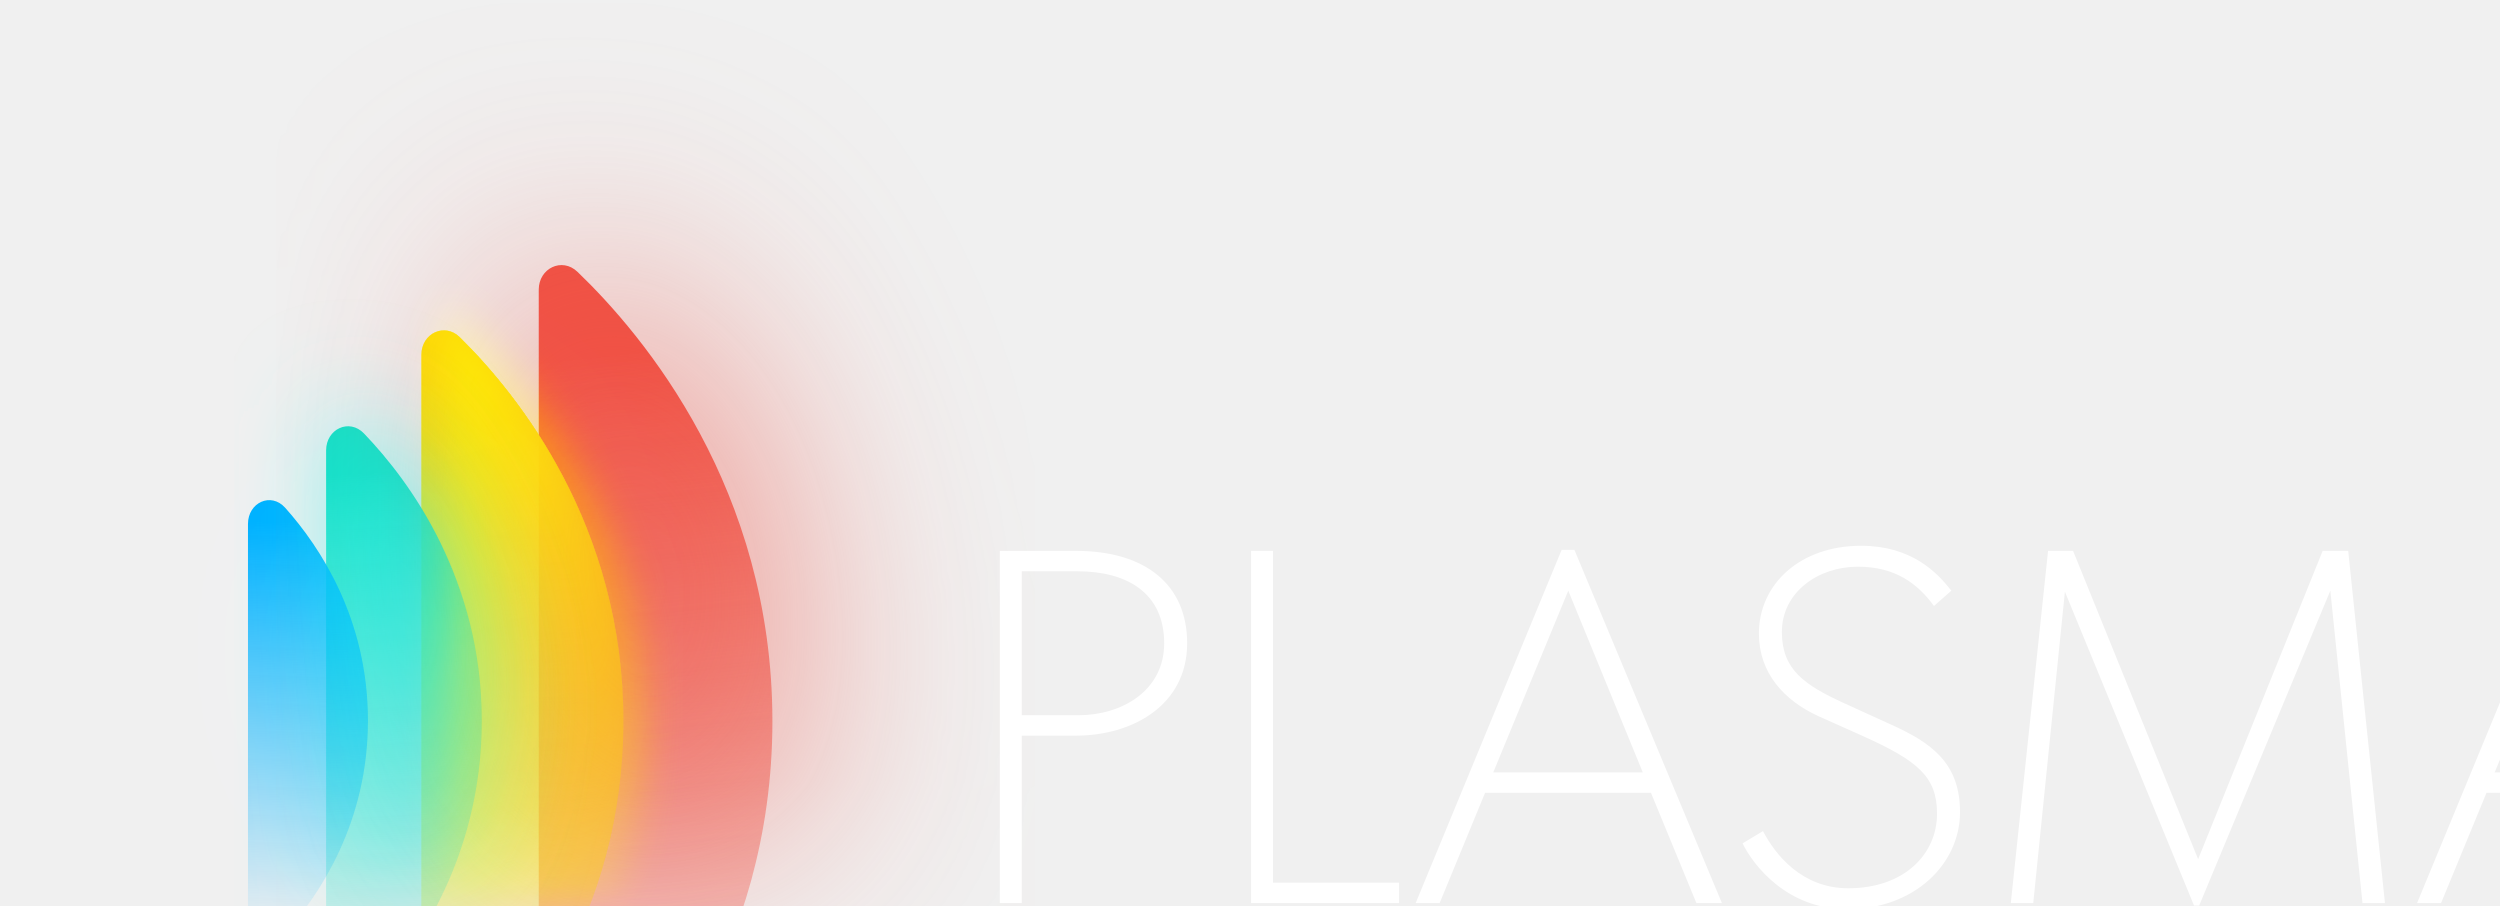
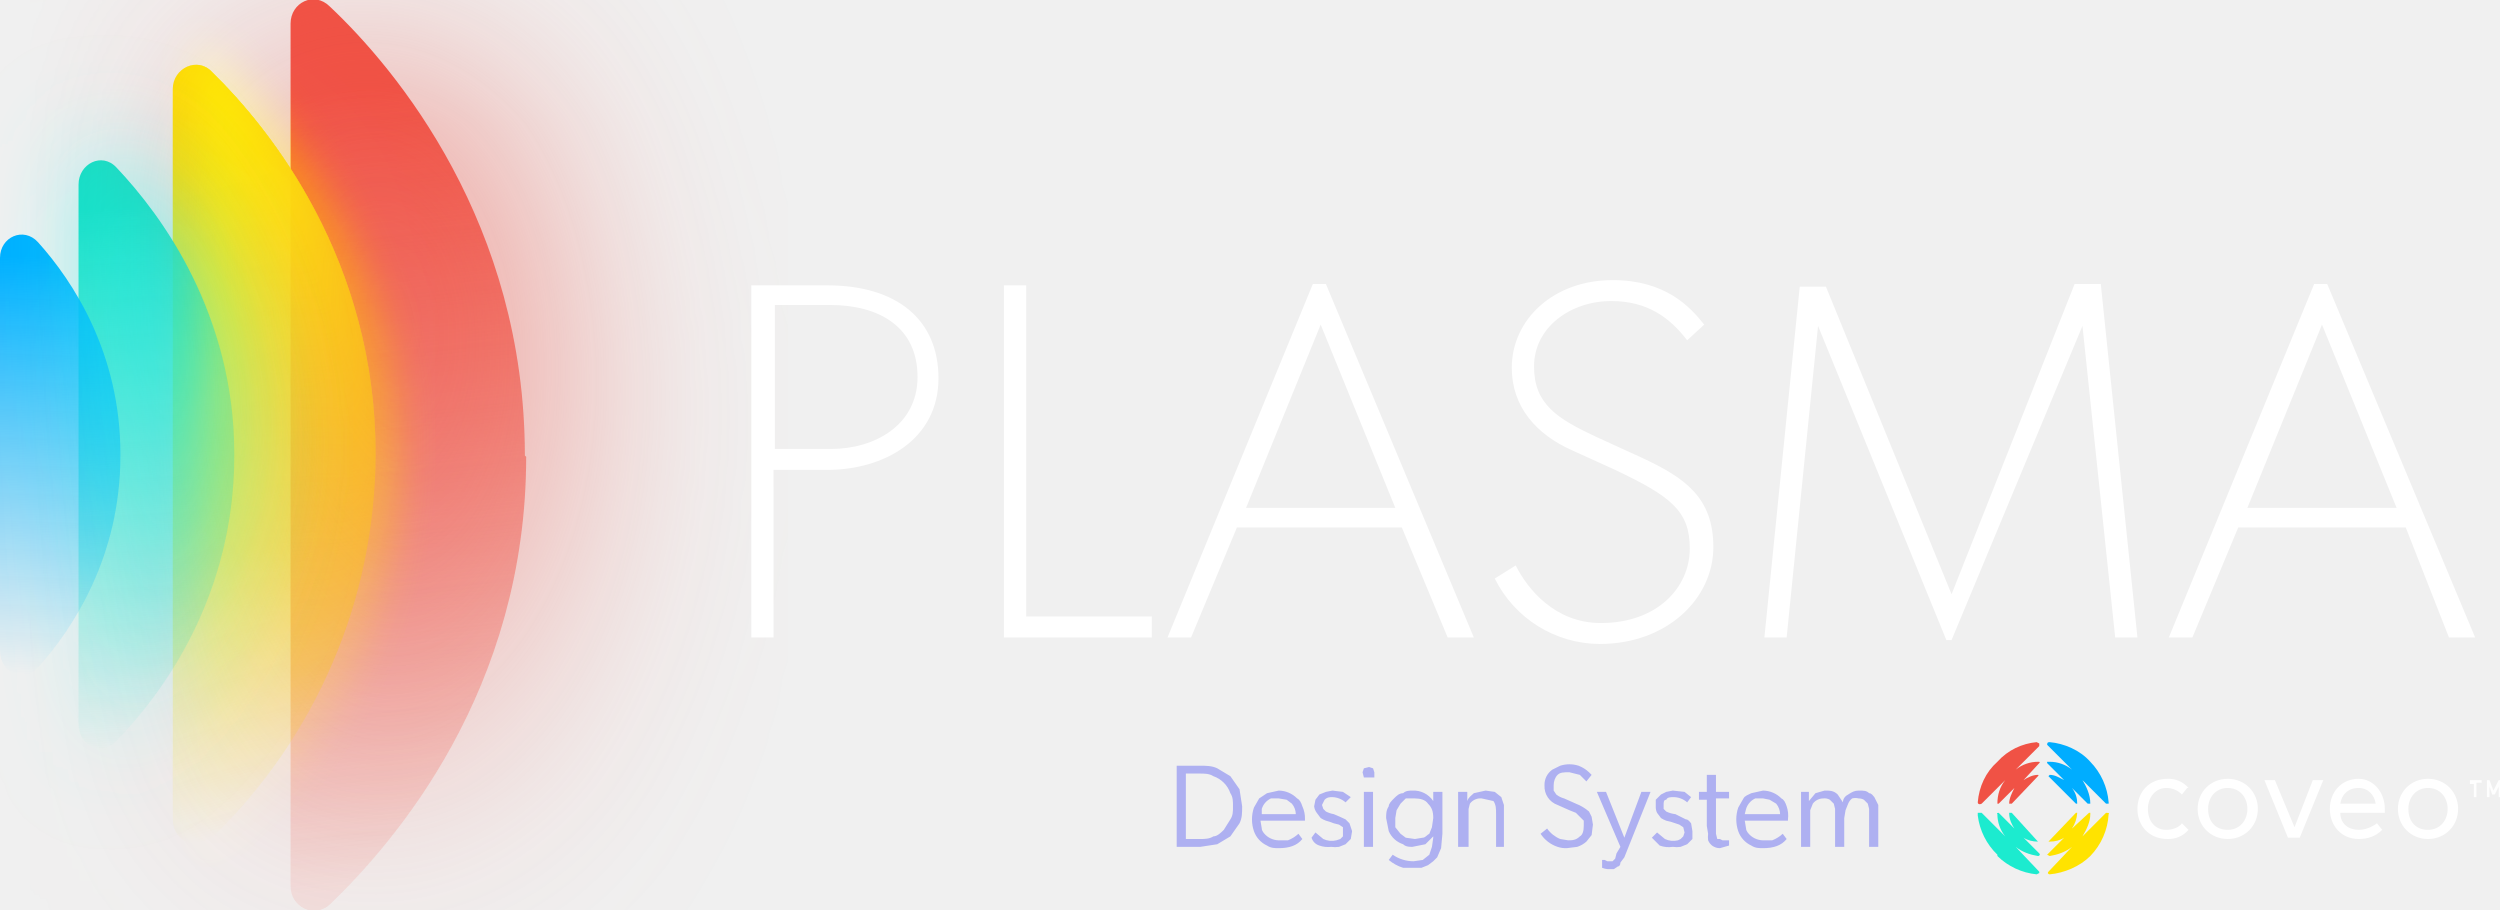
- <svg xmlns="http://www.w3.org/2000/svg" fill="none">
-   <path d="M59.016 55.1c0-17.742-9.82-29.461-14.894-34.332-1.179-1.132-2.959-.272-2.959 1.363V87.905c0 1.627 1.769 2.489 2.95 1.369 5.071-4.809 14.903-16.421 14.904-34.175Z" fill="url(#a)" />
-   <path d="M47.633 55.088c0-14.909-8.017-24.899-12.497-29.319-1.163-1.148-2.943-.299-2.943 1.335l0 55.83c0 1.627 1.768 2.479 2.933 1.343 4.478-4.364 12.507-14.269 12.507-29.189Z" fill="url(#b)" />
-   <path d="M36.812 55.07c0-10.816-5.477-18.272-8.998-21.948-1.13-1.18-2.897-.344-2.897 1.291v41.217c0 1.627 1.756 2.466 2.888 1.297 3.521-3.633 9.007-11.032 9.007-21.857Z" fill="url(#c)" />
-   <path d="M28.115 55.052c0-7.731-3.631-13.235-6.323-16.253-1.088-1.22-2.845-.402-2.845 1.232l-0 30.043c0 1.634 1.758 2.452 2.845 1.232 2.692-3.019 6.322-8.524 6.323-16.254Z" fill="url(#d)" />
+ <svg xmlns="http://www.w3.org/2000/svg" fill="none" viewBox="18.9 20.3 191 69.5">
+   <path fill="url(#a)" d="M59 55.1c0-17.7-9.8-29.5-14.9-34.3-1.2-1.2-3-.3-3 1.3V88c0 1.6 1.8 2.5 3 1.4 5-4.8 15-16.4 15-34.2Z" />
+   <path fill="url(#b)" d="M47.6 55c0-14.8-8-24.8-12.5-29.2-1.1-1.2-3-.3-3 1.3v55.8c0 1.7 1.9 2.5 3 1.4A40.9 40.9 0 0 0 47.6 55Z" />
+   <path fill="url(#c)" d="M36.8 55c0-10.7-5.5-18.2-9-21.9-1.1-1.2-2.9-.3-2.9 1.3v41.2c0 1.7 1.8 2.5 2.9 1.3 3.5-3.6 9-11 9-21.8Z" />
+   <path fill="url(#d)" d="M28.1 55c0-7.7-3.6-13.2-6.3-16.2-1.1-1.2-2.9-.4-2.9 1.2v30c0 1.7 1.8 2.5 2.9 1.3 2.7-3 6.3-8.5 6.3-16.2Z" />
  <g filter="url(#e)">
-     <path d="M59.016 55.1c0-17.742-9.82-29.461-14.894-34.332-1.179-1.132-2.959-.272-2.959 1.363V87.905c0 1.627 1.769 2.489 2.95 1.369 5.071-4.809 14.903-16.421 14.904-34.175Z" fill="url(#f)" />
+     <path fill="url(#f)" d="M59 55.1c0-17.7-9.8-29.5-14.9-34.3-1.2-1.2-3-.3-3 1.3V88c0 1.6 1.8 2.5 3 1.4 5-4.8 15-16.4 15-34.2Z" />
  </g>
-   <g style="mix-blend-mode:overlay" opacity=".7" filter="url(#g)">
-     <path d="M49.263 55.088c0-20.69-15.441-31.909-15.441-31.909v63.645S49.263 75.778 49.263 55.088Z" fill="url(#h)" />
+   <g filter="url(#g)" opacity=".7" style="mix-blend-mode:overlay">
+     <path fill="url(#h)" d="M49.3 55c0-20.6-15.5-31.8-15.5-31.8v63.6s15.5-11 15.5-31.7Z" />
  </g>
-   <g style="mix-blend-mode:hard-light" opacity=".7" filter="url(#i)">
-     <path d="M37.811 55.07c0-15.94-11.895-24.582-11.895-24.582v49.032s11.895-8.51 11.895-24.449Z" fill="url(#j)" />
+   <g filter="url(#i)" opacity=".7" style="mix-blend-mode:hard-light">
+     <path fill="url(#j)" d="M37.8 55C37.8 39.2 26 30.6 26 30.6v49S38 71 38 55.1Z" />
  </g>
-   <g style="mix-blend-mode:screen" opacity=".7" filter="url(#k)">
-     <path d="M35.115 55.052c0-7.731-3.631-13.235-6.323-16.253-1.088-1.22-2.845-.402-2.845 1.232v30.043c0 1.634 1.758 2.452 2.845 1.232 2.692-3.019 6.322-8.524 6.322-16.254Z" fill="url(#l)" />
+   <g filter="url(#k)" opacity=".7" style="mix-blend-mode:screen">
+     <path fill="url(#l)" d="M35.1 55c0-7.7-3.6-13.2-6.3-16.2-1.1-1.2-2.9-.4-2.9 1.2v30c0 1.7 1.8 2.5 2.9 1.3 2.7-3 6.3-8.5 6.3-16.2Z" />
  </g>
-   <path d="M76.393 69h1.677V56.208h4.134c4.29 0 8.502-2.301 8.502-7.059 0-4.485-3.198-7.059-8.502-7.059h-5.811V69Zm6.006-14.352H78.07V43.65h4.251c3.822 0 6.63 1.677 6.63 5.499 0 3.627-3.237 5.499-6.552 5.499ZM95.588 69h11.31v-1.56h-9.633V42.09h-1.677V69Zm17.881-8.424h12.675L129.615 69h1.95l-11.271-26.988h-.975L108.165 69h1.833l3.471-8.424Zm6.357-15.444 5.694 13.884h-11.427l5.733-13.884Zm14.877 18.369-1.56.936c.819 1.677 3.393 5.031 7.995 5.031 5.148 0 8.619-3.471 8.619-7.41 0-3.744-2.145-5.304-5.382-6.747l-3.51-1.599c-2.964-1.365-4.719-2.535-4.719-5.421 0-3.042 2.769-4.992 5.811-4.992 2.847 0 4.563 1.287 5.811 3.003l1.326-1.17c-1.092-1.404-3.042-3.432-6.903-3.432-4.641 0-7.8 2.925-7.8 6.708 0 3.003 1.911 5.109 4.563 6.318l3.315 1.482c4.251 1.911 5.733 3.12 5.733 5.967 0 3.042-2.457 5.694-6.786 5.694-3.549 0-5.577-2.574-6.513-4.368ZM155.354 69l2.418-23.79 9.867 23.985h.39l10.023-24.063L180.509 69h1.716l-2.808-26.91h-1.95l-9.516 23.556-9.555-23.556h-1.911L153.638 69h1.716Zm34.63-8.424h12.675L206.13 69h1.95l-11.271-26.988h-.975L184.68 69h1.833l3.471-8.424Zm6.357-15.444 5.694 13.884h-11.427l5.733-13.884Z" fill="#fff" />
+   <path fill="#fff" d="M76.4 69H78V56.2h4.1c4.3 0 8.5-2.3 8.5-7 0-4.5-3.2-7.1-8.5-7.1h-5.8V69Zm6-14.4h-4.3v-11h4.2c3.8 0 6.7 1.7 6.7 5.5 0 3.7-3.3 5.5-6.6 5.5ZM95.6 69h11.3v-1.6h-9.6V42.1h-1.7V69Zm17.9-8.4H126l3.5 8.4h2l-11.3-27h-1l-11.1 27h1.8l3.5-8.4Zm6.3-15.5 5.7 14h-11.4l5.7-14Zm14.9 18.4-1.6 1a9 9 0 0 0 8 5c5.2 0 8.7-3.5 8.7-7.4 0-3.8-2.2-5.3-5.4-6.8l-3.5-1.6c-3-1.4-4.8-2.5-4.8-5.4 0-3 2.8-5 5.9-5 2.8 0 4.5 1.3 5.8 3l1.3-1.2c-1.1-1.4-3-3.4-7-3.4-4.5 0-7.7 3-7.7 6.7 0 3 1.9 5.1 4.6 6.3l3.3 1.5c4.2 2 5.7 3.1 5.7 6 0 3-2.5 5.7-6.8 5.7-3.5 0-5.6-2.6-6.5-4.4Zm20.7 5.5 2.4-23.8 9.8 24h.4l10-24 2.5 23.8h1.7l-2.8-27h-2L168 65.7l-9.6-23.5h-2L153.7 69h1.8Zm34.6-8.4h12.7L206 69h2l-11.3-27h-1l-11.1 27h1.8l3.5-8.4Zm6.3-15.5 5.7 14h-11.4l5.7-14Z" />
  <g clip-path="url(#m)">
-     <path d="m186.068 80.532-.478.507c-.331-.322-.683-.507-1.161-.507-.829 0-1.453.654-1.453 1.571 0 .917.624 1.571 1.453 1.571.449 0 .878-.185 1.19-.507l.449.507c-.39.449-.946.683-1.6.683-1.366 0-2.253-.976-2.253-2.254 0-1.307.887-2.283 2.253-2.283.615-.01 1.2.254 1.6.712Zm5.337 1.571c0 1.278-.976 2.254-2.283 2.254-1.337 0-2.312-.976-2.312-2.254 0-1.307.975-2.283 2.312-2.283 1.307 0 2.283.976 2.283 2.283Zm-3.824 0c0 .917.653 1.571 1.541 1.571.859 0 1.512-.654 1.512-1.571s-.653-1.571-1.512-1.571c-.888 0-1.541.654-1.541 1.571Zm7.034 2.166h-.898l-1.834-4.332h.829l1.454 3.59 1.453-3.59h.8l-1.804 4.332Zm6.487-2.195v.293h-3.414c.087.888.712 1.337 1.453 1.337.498.01.986-.176 1.366-.507l.39.507c-.536.507-1.131.663-1.785.663-1.307 0-2.224-.888-2.224-2.254 0-1.337.917-2.283 2.166-2.283 1.19-.01 2.048.937 2.048 2.244Zm-3.405-.332h2.674c-.088-.742-.596-1.249-1.308-1.249-.77.01-1.248.507-1.366 1.249Zm8.986.361c0 1.278-.976 2.254-2.283 2.254-1.336 0-2.312-.976-2.312-2.254 0-1.307.976-2.283 2.312-2.283 1.298 0 2.283.976 2.283 2.283Zm-3.824 0c0 .917.653 1.571 1.541 1.571.859 0 1.512-.654 1.512-1.571s-.653-1.571-1.512-1.571c-.897 0-1.541.654-1.541 1.571Z" fill="#fff" />
-     <path d="M178.595 78.454c-.839-.829-1.932-1.337-3.112-1.454-.088 0-.156.078-.156.176 0 .039.01.068.039.098l1.834 1.805c0 .029 0 .029-.029.029-.508-.371-1.103-.595-1.717-.654-.059-.01-.108.029-.117.088 0 .029.009.059.029.088l1.249 1.249s0 .029-.03 0c-.341-.215-.722-.351-1.131-.39-.059 0-.088.059-.059.117l2.108 2.107c.058.059.146 0 .117-.059-.03-.4-.166-.79-.391-1.132-.029 0 0-.029 0 0l1.22 1.19c.058.059.175 0 .175-.088-.068-.624-.292-1.229-.653-1.746-.029 0 0-.029 0 0l1.844 1.805c.048.059.127.068.185.029.049-.029.068-.088.049-.146-.107-1.181-.625-2.283-1.454-3.112Z" fill="#00ADFF" />
-     <path d="M171.454 78.454c.848-.82 1.941-1.337 3.112-1.454.088 0 .156.059.166.146 0 .039-.01.088-.049.117l-1.805 1.815c-.029.029 0 .029 0 .029.517-.371 1.122-.595 1.746-.654.088 0 .147.117.088.176l-1.239 1.249c-.029 0 0 .029 0 0 .342-.215.722-.341 1.132-.39.058 0 .117.059.058.117l-2.117 2.107c-.058.059-.117 0-.117-.059.039-.4.186-.79.42-1.132 0 0-.029-.029-.029 0l-1.191 1.19c-.088.059-.205 0-.175-.088.058-.634.283-1.239.653-1.746 0 0-.029-.029-.029 0l-1.815 1.805c-.117.117-.263.029-.263-.117.117-1.171.634-2.264 1.454-3.112Z" fill="#F05245" />
-     <path d="M171.454 85.663c.829.839 1.931 1.356 3.112 1.454.078.01.146-.039.156-.117.01-.049-.01-.088-.039-.127l-1.805-1.834c-.029 0 0-.029 0 0 .517.371 1.122.595 1.746.644.088 0 .147-.117.088-.176l-1.239-1.239c-.029-.029 0-.029 0-.029.332.224.722.371 1.122.41.059 0 .117-.088.059-.117l-2.108-2.107c-.058-.059-.117-.029-.117.059.039.4.186.79.42 1.132 0 0-.029.029-.029 0l-1.191-1.19c-.088-.059-.205-.029-.175.088.058.624.283 1.22.653 1.717 0 .019-.009.029-.029.029l-1.815-1.834c-.068-.059-.175-.039-.224.029-.019.029-.029.059-.039.098.107 1.171.624 2.273 1.454 3.112Z" fill="#1CEBCF" />
-     <path d="M178.595 85.663c-.829.849-1.932 1.366-3.112 1.454-.117.029-.205-.146-.117-.234l1.834-1.834s0-.029-.029 0c-.508.371-1.103.595-1.717.654-.059.01-.108-.039-.118-.098 0-.029.01-.059.03-.088l1.249-1.249c0-.029 0-.029-.03-.029-.331.234-.722.381-1.122.41-.048-.01-.078-.049-.068-.088 0-.01 0-.019.01-.029l2.107-2.107c.059-.059.146-.029.117.059-.029.4-.166.79-.39 1.132-.029 0 0 .029 0 0l1.219-1.19c.039-.039.108-.039.147 0 .019.02.029.059.029.088-.068.615-.293 1.21-.654 1.717-.029.029 0 .029 0 .029l1.835-1.834c.087-.088.263 0 .234.117-.098 1.181-.615 2.283-1.454 3.122Z" fill="#FFE300" />
-     <path opacity=".87" d="M208.127 80.112v1.083h-.186v-1.083h-.341v-.176h.878v.176h-.351Zm1.648 1.083v-.839l-.292.605h-.137l-.292-.605v.839h-.196v-1.249h.196l.36.78.361-.78h.186v1.249h-.186Z" fill="#fff" />
+     <path fill="#fff" d="m186 80.5-.4.5c-.3-.3-.7-.5-1.2-.5-.8 0-1.4.7-1.4 1.6 0 1 .6 1.6 1.4 1.6.5 0 1-.2 1.2-.5l.5.5a2 2 0 0 1-1.6.7c-1.4 0-2.3-1-2.3-2.3 0-1.3.9-2.3 2.3-2.3a2 2 0 0 1 1.6.7Zm5.4 1.6c0 1.3-1 2.3-2.3 2.3-1.3 0-2.3-1-2.3-2.3 0-1.3 1-2.3 2.3-2.3 1.3 0 2.3 1 2.3 2.3Zm-3.8 0c0 1 .6 1.6 1.5 1.6s1.5-.7 1.5-1.6-.6-1.6-1.5-1.6-1.5.7-1.5 1.6Zm7 2.2h-.9l-1.8-4.4h.8l1.5 3.6 1.4-3.6h.8l-1.8 4.4Zm6.5-2.2v.3h-3.4c0 .9.7 1.3 1.4 1.3.5 0 1-.2 1.4-.5l.4.5c-.5.5-1.1.7-1.8.7-1.3 0-2.2-1-2.2-2.3 0-1.3.9-2.3 2.2-2.3 1.1 0 2 1 2 2.3Zm-3.4-.4h2.7c-.1-.7-.6-1.2-1.3-1.2-.8 0-1.3.5-1.4 1.2Zm9 .4c0 1.3-1 2.3-2.3 2.3-1.3 0-2.3-1-2.3-2.3 0-1.3 1-2.3 2.3-2.3 1.3 0 2.3 1 2.3 2.3Zm-3.8 0c0 1 .6 1.6 1.5 1.6s1.5-.7 1.5-1.6-.6-1.6-1.5-1.6-1.5.7-1.5 1.6Z" />
+     <path fill="#00ADFF" d="M178.6 78.5c-.8-.9-2-1.4-3.1-1.5-.1 0-.2 0-.2.2l1.9 1.9c-.5-.4-1.1-.6-1.7-.6h-.2v.1l1.3 1.3c-.4-.2-.7-.4-1.1-.4l-.1.1 2.1 2.1h.1c0-.4-.1-.8-.4-1.2l1.2 1.2h.2c0-.7-.3-1.3-.6-1.8l1.8 1.8h.2v-.1a5 5 0 0 0-1.4-3.1Z" />
+     <path fill="#F05245" d="M171.5 78.5c.8-.9 1.9-1.4 3-1.5l.2.1v.2l-1.8 1.8c.5-.4 1.1-.6 1.7-.6.1 0 .2 0 .1.1l-1.2 1.3c.3-.2.7-.4 1.1-.4 0 0 .1 0 0 .1l-2 2.1h-.2c0-.4.2-.8.4-1.2l-1.2 1.2h-.1c0-.7.2-1.3.6-1.8l-1.8 1.8c-.2.1-.3 0-.3-.1.1-1.2.6-2.3 1.5-3.1Z" />
+     <path fill="#1CEBCF" d="M171.5 85.7a5 5 0 0 0 3 1.4l.2-.1v-.1l-1.8-1.9c.5.4 1.1.6 1.7.7.1 0 .2-.1.1-.2l-1.2-1.2c.3.2.7.3 1.1.3 0 0 .1 0 0 0l-2-2.2h-.2c0 .5.2.9.4 1.2l-1.2-1.2s-.2 0-.1.1c0 .6.2 1.2.6 1.7l-1.8-1.8h-.3v.2a5 5 0 0 0 1.5 3Z" />
+     <path fill="#FFE300" d="M178.6 85.7c-.8.8-2 1.3-3.1 1.4-.1 0-.2-.1-.1-.2l1.8-1.9c-.5.4-1.1.6-1.7.7l-.2-.1 1.3-1.3c-.3.2-.7.3-1.1.3h-.1l2.1-2.2h.1a2.4 2.4 0 0 1-.4 1.2l1.3-1.2h.1v.1c0 .6-.3 1.2-.6 1.7l1.8-1.8c.1 0 .3 0 .2.1a5 5 0 0 1-1.4 3.2Z" />
+     <path fill="#fff" d="M208.1 80.1v1.1h-.2v-1h-.3v-.3h.9v.2h-.4Zm1.7 1.1v-.8l-.3.6h-.2l-.2-.6v.8h-.2v-1.3h.2l.3.8.4-.8h.2v1.3h-.2Z" opacity=".9" />
  </g>
-   <path d="M108.78 78.79h1.791c.468 0 .9.072 1.296.216.402.144.747.351 1.035.621.288.27.513.597.675.981.168.384.252.816.252 1.296 0 .468-.084.894-.252 1.278-.168.378-.399.702-.693.972-.294.27-.639.48-1.035.63-.396.144-.822.216-1.278.216h-1.791v-6.21Zm1.773 5.616c.372 0 .714-.06 1.026-.18.318-.12.591-.288.819-.504.228-.222.405-.486.531-.792.132-.312.198-.657.198-1.035 0-.39-.063-.741-.189-1.053-.12-.312-.294-.576-.522-.792-.222-.216-.492-.381-.81-.495-.318-.114-.669-.171-1.053-.171h-1.098v5.022h1.098Zm7.872-.009c-.39.462-.999.693-1.827.693-.312 0-.597-.051-.855-.153-.252-.102-.471-.249-.657-.441-.18-.192-.321-.423-.423-.693-.096-.276-.144-.585-.144-.927 0-.3.048-.582.144-.846.102-.264.243-.495.423-.693.18-.198.399-.354.657-.468.258-.114.543-.171.855-.171.288 0 .552.051.792.153.246.096.453.234.621.414.174.174.309.384.405.63.096.246.144.513.144.801 0 .036-.003.075-.009.117v.117c-.006.042-.012.081-.018.117h-3.33c0 .216.036.417.108.603.078.18.183.336.315.468s.291.234.477.306c.186.072.39.108.612.108.21 0 .399-.027.567-.081.174-.054.327-.117.459-.189.144-.072.276-.159.396-.261l.288.396Zm-.54-1.854c0-.15-.027-.3-.081-.45-.048-.15-.126-.285-.234-.405-.102-.126-.237-.228-.405-.306-.162-.084-.36-.126-.594-.126-.21 0-.399.036-.567.108-.162.072-.3.168-.414.288-.108.12-.195.258-.261.414-.066.156-.105.315-.117.477h2.673Zm1.544 1.377c.204.228.408.393.612.495.21.096.417.144.621.144.114 0 .225-.012.333-.036.108-.03.204-.072.288-.126.084-.054.15-.126.198-.216.054-.09.081-.198.081-.324s-.039-.231-.117-.315c-.078-.09-.171-.165-.279-.225-.108-.06-.222-.108-.342-.144-.114-.042-.213-.075-.297-.099-.078-.024-.186-.057-.324-.099-.132-.048-.264-.114-.396-.198-.132-.09-.246-.207-.342-.351-.096-.144-.144-.327-.144-.549 0-.192.039-.36.117-.504.078-.15.18-.273.306-.369.126-.102.27-.177.432-.225.168-.054.336-.081.504-.081.342 0 .621.048.837.144.216.096.399.213.549.351l-.324.405c-.15-.126-.318-.222-.504-.288-.18-.066-.366-.099-.558-.099-.222 0-.402.051-.54.153-.138.102-.207.252-.207.45 0 .096.024.18.072.252.054.072.12.138.198.198.084.054.18.105.288.153.114.042.228.081.342.117.108.036.237.081.387.135.156.048.306.12.45.216.144.09.267.21.369.36.102.144.153.33.153.558 0 .204-.039.387-.117.549-.078.156-.189.291-.333.405-.138.108-.303.189-.495.243-.186.06-.387.09-.603.09-.348 0-.657-.066-.927-.198-.27-.138-.483-.321-.639-.549l.351-.423Zm4.521-4.59c-.006.132-.051.243-.135.333-.084.084-.195.126-.333.126s-.252-.042-.342-.126c-.09-.09-.135-.201-.135-.333s.045-.24.135-.324c.09-.09.204-.135.342-.135.138 0 .249.045.333.135.09.084.135.192.135.324Zm-.801 1.449h.666V85h-.666v-4.221Zm5.243 3.393c-.156.252-.363.45-.621.594-.252.138-.558.207-.918.207-.276 0-.54-.045-.792-.135-.246-.09-.462-.225-.648-.405-.18-.18-.324-.402-.432-.666-.108-.27-.162-.579-.162-.927 0-.33.054-.627.162-.891.108-.264.252-.489.432-.675.186-.186.399-.327.639-.423.246-.102.507-.153.783-.153.39 0 .714.081.972.243.264.156.462.345.594.567h.018l-.009-.729h.666V84.1c0 .474-.033.849-.099 1.125s-.168.507-.306.693c-.066.096-.15.195-.252.297-.102.102-.228.195-.378.279-.144.084-.318.153-.522.207-.198.054-.432.081-.702.081-.264 0-.507-.033-.729-.099-.216-.06-.402-.129-.558-.207-.156-.072-.282-.144-.378-.216-.09-.066-.144-.105-.162-.117l.333-.477c.072.054.159.111.261.171.108.066.228.126.36.18.132.06.276.108.432.144.156.036.315.054.477.054.288 0 .531-.045.729-.135.204-.09.366-.216.486-.378.12-.156.207-.345.261-.567.054-.222.081-.465.081-.729v-.234h-.018Zm-1.422.243c.24 0 .45-.039.63-.117.186-.084.339-.198.459-.342.126-.144.219-.312.279-.504.066-.192.099-.399.099-.621 0-.486-.135-.867-.405-1.143-.264-.282-.624-.423-1.08-.423-.24 0-.45.042-.63.126-.18.078-.33.189-.45.333-.12.138-.213.303-.279.495-.06.192-.09.396-.09.612 0 .222.03.429.09.621.066.192.159.36.279.504.126.144.279.258.459.342.186.078.399.117.639.117Zm5.383-3.717c.3 0 .546.045.738.135.198.084.351.204.459.36.114.156.192.342.234.558.042.21.063.441.063.693V85h-.666v-2.511c0-.396-.075-.696-.225-.9-.144-.21-.414-.315-.81-.315-.186 0-.351.036-.495.108-.144.072-.264.171-.36.297-.09.12-.159.264-.207.432-.048.162-.072.333-.072.513V85h-.666v-4.221h.666v.684h.027c.096-.228.261-.411.495-.549.24-.144.513-.216.819-.216Zm4.748 2.862c.066.102.153.21.261.324.108.114.231.219.369.315.138.09.285.168.441.234.156.06.318.09.486.09.378 0 .687-.093.927-.279.24-.192.36-.465.36-.819 0-.162-.03-.303-.09-.423-.06-.126-.141-.237-.243-.333-.102-.096-.219-.18-.351-.252-.132-.078-.27-.147-.414-.207l-.918-.396c-.348-.15-.609-.345-.783-.585-.174-.24-.261-.549-.261-.927 0-.264.054-.495.162-.693.108-.198.252-.363.432-.495s.384-.231.612-.297c.228-.072.462-.108.702-.108.258 0 .486.036.684.108.204.072.375.153.513.243.144.09.258.18.342.27.084.084.138.144.162.18l-.396.45c-.132-.156-.306-.306-.522-.45-.216-.144-.489-.216-.819-.216-.336 0-.618.084-.846.252-.228.168-.342.405-.342.711 0 .162.024.3.072.414.054.114.12.213.198.297.084.078.177.147.279.207.108.054.213.102.315.144l.846.36c.192.078.369.168.531.27.168.096.312.21.432.342.12.132.216.282.288.45.072.168.108.363.108.585 0 .276-.051.525-.153.747-.102.216-.246.402-.432.558-.18.15-.396.267-.648.351-.252.084-.528.126-.828.126-.234 0-.453-.036-.657-.108-.204-.072-.387-.162-.549-.27-.162-.108-.306-.225-.432-.351-.12-.132-.219-.258-.297-.378l.459-.441Zm3.839-2.79.693.009 1.368 3.474 1.341-3.483.693.009-2.061 4.986c-.078.192-.159.351-.243.477-.078.126-.159.225-.243.297-.084.078-.174.132-.27.162-.09.03-.192.045-.306.045-.096 0-.183-.009-.261-.027-.078-.012-.147-.027-.207-.045-.072-.024-.135-.048-.189-.072l.135-.567.144.054c.042.012.087.021.135.027.048.012.096.018.144.018.054 0 .105-.003.153-.009.048-.006.096-.03.144-.072.048-.036.096-.093.144-.171.054-.078.111-.189.171-.333l.234-.549-1.719-4.23Zm4.531 3.15c.204.228.408.393.612.495.21.096.417.144.621.144.114 0 .225-.012.333-.036.108-.03.204-.072.288-.126.084-.054.15-.126.198-.216.054-.09.081-.198.081-.324s-.039-.231-.117-.315c-.078-.09-.171-.165-.279-.225-.108-.06-.222-.108-.342-.144-.114-.042-.213-.075-.297-.099-.078-.024-.186-.057-.324-.099-.132-.048-.264-.114-.396-.198-.132-.09-.246-.207-.342-.351-.096-.144-.144-.327-.144-.549 0-.192.039-.36.117-.504.078-.15.18-.273.306-.369.126-.102.27-.177.432-.225.168-.054.336-.081.504-.081.342 0 .621.048.837.144.216.096.399.213.549.351l-.324.405c-.15-.126-.318-.222-.504-.288-.18-.066-.366-.099-.558-.099-.222 0-.402.051-.54.153-.138.102-.207.252-.207.45 0 .096.024.18.072.252.054.072.12.138.198.198.084.054.18.105.288.153.114.042.228.081.342.117.108.036.237.081.387.135.156.048.306.12.45.216.144.09.267.21.369.36.102.144.153.33.153.558 0 .204-.039.387-.117.549-.078.156-.189.291-.333.405-.138.108-.303.189-.495.243-.186.06-.387.09-.603.09-.348 0-.657-.066-.927-.198-.27-.138-.483-.321-.639-.549l.351-.423Zm5.565 1.035c-.198.09-.441.135-.729.135-.252 0-.447-.051-.585-.153-.132-.108-.231-.246-.297-.414-.06-.168-.096-.351-.108-.549-.012-.204-.018-.402-.018-.594v-2.034h-.63v-.558h.63v-1.305h.675v1.305h1.035v.558h-1.044v2.169c0 .174.006.333.018.477.012.138.051.258.117.36.036.054.09.096.162.126.078.024.168.036.27.036.066 0 .126-.003.18-.009.06-.012.111-.027.153-.045.048-.012.093-.027.135-.045l.036.54Zm4.373-.558c-.39.462-.999.693-1.827.693-.312 0-.597-.051-.855-.153-.252-.102-.471-.249-.657-.441-.18-.192-.321-.423-.423-.693-.096-.276-.144-.585-.144-.927 0-.3.048-.582.144-.846.102-.264.243-.495.423-.693.18-.198.399-.354.657-.468.258-.114.543-.171.855-.171.288 0 .552.051.792.153.246.096.453.234.621.414.174.174.309.384.405.63.096.246.144.513.144.801 0 .036-.003.075-.009.117v.117c-.006.042-.012.081-.018.117h-3.33c0 .216.036.417.108.603.078.18.183.336.315.468s.291.234.477.306c.186.072.39.108.612.108.21 0 .399-.027.567-.081.174-.054.327-.117.459-.189.144-.072.276-.159.396-.261l.288.396Zm-.54-1.854c0-.15-.027-.3-.081-.45-.048-.15-.126-.285-.234-.405-.102-.126-.237-.228-.405-.306-.162-.084-.36-.126-.594-.126-.21 0-.399.036-.567.108-.162.072-.3.168-.414.288-.108.12-.195.258-.261.414-.066.156-.105.315-.117.477h2.673Zm4.802-.936c.09-.264.249-.48.477-.648.234-.174.501-.261.801-.261.306 0 .555.051.747.153.192.096.342.228.45.396.108.162.18.348.216.558.036.21.054.426.054.648V85h-.666v-2.511c0-.126-.012-.261-.036-.405-.018-.144-.06-.276-.126-.396s-.156-.219-.27-.297c-.114-.078-.267-.117-.459-.117-.174 0-.33.039-.468.117-.132.078-.243.186-.333.324-.09.138-.159.297-.207.477-.048.18-.072.375-.072.585V85h-.666v-2.511c0-.126-.012-.261-.036-.405-.018-.144-.06-.276-.126-.396s-.156-.219-.27-.297c-.114-.078-.267-.117-.459-.117-.174 0-.33.039-.468.117-.132.078-.246.186-.342.324-.09.138-.159.297-.207.477-.048.18-.072.375-.072.585V85h-.666v-4.221h.666l-.009.675h.027c.102-.216.255-.396.459-.54.21-.144.444-.216.702-.216.414 0 .723.087.927.261.21.168.354.384.432.648Z" fill="#AEB0F1" />
+   <path fill="#AEB0F1" d="M108.8 78.8h1.8c.4 0 .9 0 1.3.2l1 .6.7 1 .2 1.3c0 .5 0 .9-.2 1.3l-.7 1-1 .6-1.3.2h-1.8v-6.2Zm1.8 5.6c.3 0 .7 0 1-.2.3 0 .6-.3.8-.5l.5-.8c.2-.3.2-.6.2-1s0-.7-.2-1a2.1 2.1 0 0 0-1.3-1.3c-.3-.2-.7-.2-1-.2h-1.1v5h1Zm7.8 0c-.4.5-1 .7-1.8.7-.3 0-.6 0-.9-.2a1.9 1.9 0 0 1-1-1.1 2.8 2.8 0 0 1 0-1.8l.4-.7.6-.4.9-.2a2 2 0 0 1 1.4.6c.2.1.3.3.4.6a2.2 2.2 0 0 1 .2 1v.1h-3.4l.1.6c0 .2.2.4.3.5a1.5 1.5 0 0 0 1.1.4h.6a2.5 2.5 0 0 0 .8-.5l.3.4Zm-.5-1.9a1.3 1.3 0 0 0-.3-.8l-.4-.3-.6-.1h-.6a1.3 1.3 0 0 0-.7.8v.4h2.6Zm1.5 1.4.6.5a1.5 1.5 0 0 0 1 .1l.3-.1.2-.2v-.7l-.3-.2-.4-.1a4.3 4.3 0 0 0-.6-.2 2 2 0 0 1-.4-.2l-.3-.4a1 1 0 0 1-.2-.5l.1-.5.3-.4.5-.2.5-.1.8.1.6.4-.4.4a1.6 1.6 0 0 0-1-.4c-.2 0-.4 0-.6.2l-.2.4.1.3.2.2a2.1 2.1 0 0 0 .6.2 17.6 17.6 0 0 1 .9.4l.3.3.2.6-.1.6-.4.4-.5.2a2 2 0 0 1-.6 0 2 2 0 0 1-.9-.1c-.3-.1-.5-.3-.6-.6l.3-.4Zm4.5-4.6v.4h-.8l-.1-.4.1-.3.4-.1.3.1.1.3Zm-.8 1.5h.7V85h-.7v-4.2Zm5.3 3.4-.6.6-1 .2c-.2 0-.5 0-.7-.2a1.8 1.8 0 0 1-1.1-1l-.2-1c0-.3 0-.6.2-.9 0-.2.2-.4.4-.6.2-.2.4-.4.7-.4.2-.2.5-.2.7-.2a1.8 1.8 0 0 1 1.6.8v-.7h.7V84l-.1 1.1-.3.7-.3.3-.4.3-.5.2h-1.4a3.1 3.1 0 0 1-1.1-.6l.3-.4a2.8 2.8 0 0 0 1.6.5l.7-.1.5-.4.2-.6.1-.7v-.2Zm-1.4.2.6-.1c.2 0 .3-.2.5-.3l.2-.5.1-.7c0-.5-.1-.8-.4-1.1-.2-.3-.6-.4-1-.4h-.7l-.4.4-.3.5-.1.6v.7l.4.5.4.3.7.1Zm5.4-3.7.7.1.5.4.2.6V85h-.6v-2.5c0-.4 0-.7-.2-1l-.9-.2a1 1 0 0 0-.9.4l-.1.4V85h-.8v-4.2h.7v.7c.1-.3.3-.4.5-.6l.9-.2Zm4.7 2.9a2.3 2.3 0 0 0 1 .8l.6.1c.3 0 .6 0 .9-.3.2-.1.3-.4.3-.8V83l-.3-.3-.3-.3-.5-.2-.9-.4a1.5 1.5 0 0 1-1-1.5 1.4 1.4 0 0 1 .6-1.2l.6-.3a2.3 2.3 0 0 1 1.4 0 2.4 2.4 0 0 1 .8.5l.2.2-.4.5-.5-.5-.8-.2c-.4 0-.7 0-.9.2-.2.2-.3.5-.3.8v.4l.2.3a1.6 1.6 0 0 0 .6.3l.9.4a3.4 3.4 0 0 1 1 .6l.2.4.1.6-.1.8-.4.5a2 2 0 0 1-.7.4l-.8.1a2 2 0 0 1-.7-.1 2.5 2.5 0 0 1-1.3-1l.5-.4Zm3.8-2.8h.7l1.4 3.5 1.3-3.5h.7l-2 5-.3.4c0 .2-.1.3-.2.3l-.3.2h-.5a1.5 1.5 0 0 1-.4-.1V86h.2l.2.1h.4l.2-.2.1-.4.3-.5-1.8-4.2Zm4.6 3.1.6.5a1.5 1.5 0 0 0 1 .1l.2-.1.2-.2.1-.3-.1-.4-.3-.2-.3-.1a4.3 4.3 0 0 0-.7-.2 2 2 0 0 1-.4-.2l-.3-.4a1 1 0 0 1-.1-.5v-.5l.4-.4.4-.2.5-.1.9.1.5.4-.3.4a1.6 1.6 0 0 0-1-.4c-.3 0-.5 0-.6.2-.2 0-.2.2-.2.4v.3l.2.2a2.1 2.1 0 0 0 .7.2 17.6 17.6 0 0 1 .8.4c.2 0 .3.2.4.3l.1.6v.6l-.4.4-.5.2a2 2 0 0 1-.6 0 2 2 0 0 1-1-.1l-.6-.6.4-.4Zm5.5 1-.7.2a1 1 0 0 1-.6-.2 1 1 0 0 1-.3-.4 2 2 0 0 1 0-.5l-.1-.6v-2h-.6v-.6h.6v-1.3h.7v1.3h1v.5h-1V84l.1.4h.2l.2.1h.5v.5Zm4.4-.5c-.4.5-1 .7-1.8.7-.3 0-.6 0-.9-.2a1.9 1.9 0 0 1-1-1.1 2.8 2.8 0 0 1 0-1.8l.4-.7c.1-.2.4-.3.6-.4l.9-.2a2 2 0 0 1 1.4.6c.2.1.3.3.4.6a2.2 2.2 0 0 1 .1 1v.1h-3.3l.1.6c0 .2.2.4.3.5a1.5 1.5 0 0 0 1.1.4h.6a2.5 2.5 0 0 0 .8-.5l.3.4Zm-.5-1.9a1.3 1.3 0 0 0-.3-.8l-.5-.3-.5-.1h-.6a1.3 1.3 0 0 0-.7.8l-.1.4h2.7Zm4.8-.9c0-.3.2-.5.4-.6.3-.2.5-.3.8-.3.4 0 .6 0 .8.2.2 0 .3.2.4.3l.3.6V85h-.7v-2.9l-.1-.4-.3-.3a.8.8 0 0 0-.4-.1 1 1 0 0 0-.5 0 1 1 0 0 0-.3.4l-.2.5-.1.6V85h-.7v-2.9l-.1-.4-.3-.3a.8.8 0 0 0-.5-.1 1 1 0 0 0-.8.4l-.2.5V85h-.7v-4.2h.6v.7l.5-.6.7-.2c.4 0 .7 0 1 .3l.4.6Z" />
  <defs>
-     <linearGradient id="a" x1="57.052" y1="26" x2="63.5" y2="86.5" gradientUnits="userSpaceOnUse">
+     <linearGradient id="a" x1="57.1" x2="63.5" y1="26" y2="86.5" gradientUnits="userSpaceOnUse">
      <stop stop-color="#F05245" />
-       <stop offset="1" stop-color="#F05245" stop-opacity=".08" />
+       <stop offset="1" stop-color="#F05245" stop-opacity=".1" />
    </linearGradient>
-     <linearGradient id="b" x1="45.934" y1="29.921" x2="60" y2="77" gradientUnits="userSpaceOnUse">
+     <linearGradient id="b" x1="45.9" x2="60" y1="29.9" y2="77" gradientUnits="userSpaceOnUse">
      <stop stop-color="#FFE300" />
      <stop offset="1" stop-color="#FFE300" stop-opacity="0" />
    </linearGradient>
-     <linearGradient id="c" x1="35.503" y1="35.681" x2="38" y2="77" gradientUnits="userSpaceOnUse">
+     <linearGradient id="c" x1="35.5" x2="38" y1="35.7" y2="77" gradientUnits="userSpaceOnUse">
      <stop stop-color="#16DCC1" />
      <stop offset="1" stop-color="#16DCC1" stop-opacity="0" />
    </linearGradient>
-     <linearGradient id="d" x1="27.107" y1="40.108" x2="26" y2="72" gradientUnits="userSpaceOnUse">
+     <linearGradient id="d" x1="27.1" x2="26" y1="40.1" y2="72" gradientUnits="userSpaceOnUse">
      <stop stop-color="#00ADFF" />
      <stop offset="1" stop-color="#00ADFF" stop-opacity="0" />
    </linearGradient>
-     <linearGradient id="f" x1="57.052" y1="26" x2="52.052" y2="100.5" gradientUnits="userSpaceOnUse">
+     <linearGradient id="f" x1="57.1" x2="52.1" y1="26" y2="100.5" gradientUnits="userSpaceOnUse">
      <stop stop-color="#F05245" />
      <stop offset="1" stop-color="#F05245" stop-opacity="0" />
    </linearGradient>
-     <linearGradient id="h" x1="45.13" y1="27.5" x2="43.13" y2="98.5" gradientUnits="userSpaceOnUse">
+     <linearGradient id="h" x1="45.1" x2="43.1" y1="27.5" y2="98.5" gradientUnits="userSpaceOnUse">
      <stop stop-color="#FFE300" />
      <stop offset="1" stop-color="#FFE300" stop-opacity="0" />
    </linearGradient>
-     <linearGradient id="j" x1="29.5" y1="35.5" x2="27.5" y2="87" gradientUnits="userSpaceOnUse">
+     <linearGradient id="j" x1="29.5" x2="27.5" y1="35.5" y2="87" gradientUnits="userSpaceOnUse">
      <stop stop-color="#1CEBCF" />
      <stop offset="1" stop-color="#1CEBCF" stop-opacity="0" />
    </linearGradient>
-     <linearGradient id="l" x1="26" y1="39" x2="33" y2="74" gradientUnits="userSpaceOnUse">
+     <linearGradient id="l" x1="26" x2="33" y1="39" y2="74" gradientUnits="userSpaceOnUse">
      <stop stop-color="#00ADFF" />
      <stop offset="1" stop-color="#00ADFF" stop-opacity="0" />
    </linearGradient>
-     <filter id="e" x="21.162" y=".253" width="57.853" height="109.528" filterUnits="userSpaceOnUse" color-interpolation-filters="sRGB">
+     <filter id="e" width="57.9" height="109.5" x="21.2" y=".3" color-interpolation-filters="sRGB" filterUnits="userSpaceOnUse">
      <feFlood flood-opacity="0" result="BackgroundImageFix" />
      <feBlend in="SourceGraphic" in2="BackgroundImageFix" result="shape" />
-       <feGaussianBlur stdDeviation="10" result="effect1_foregroundBlur_86_22143" />
+       <feGaussianBlur result="effect1_foregroundBlur_86_22143" stdDeviation="10" />
    </filter>
-     <filter id="g" x="30.823" y="20.179" width="21.44" height="69.645" filterUnits="userSpaceOnUse" color-interpolation-filters="sRGB">
+     <filter id="g" width="21.4" height="69.6" x="30.8" y="20.2" color-interpolation-filters="sRGB" filterUnits="userSpaceOnUse">
      <feFlood flood-opacity="0" result="BackgroundImageFix" />
      <feBlend in="SourceGraphic" in2="BackgroundImageFix" result="shape" />
-       <feGaussianBlur stdDeviation="1.5" result="effect1_foregroundBlur_86_22143" />
+       <feGaussianBlur result="effect1_foregroundBlur_86_22143" stdDeviation="1.5" />
    </filter>
-     <filter id="i" x="17.916" y="22.488" width="27.895" height="65.032" filterUnits="userSpaceOnUse" color-interpolation-filters="sRGB">
+     <filter id="i" width="27.9" height="65" x="17.9" y="22.5" color-interpolation-filters="sRGB" filterUnits="userSpaceOnUse">
      <feFlood flood-opacity="0" result="BackgroundImageFix" />
      <feBlend in="SourceGraphic" in2="BackgroundImageFix" result="shape" />
-       <feGaussianBlur stdDeviation="4" result="effect1_foregroundBlur_86_22143" />
+       <feGaussianBlur result="effect1_foregroundBlur_86_22143" stdDeviation="4" />
    </filter>
-     <filter id="k" x="8.947" y="21.213" width="43.168" height="67.679" filterUnits="userSpaceOnUse" color-interpolation-filters="sRGB">
+     <filter id="k" width="43.2" height="67.7" x="8.9" y="21.2" color-interpolation-filters="sRGB" filterUnits="userSpaceOnUse">
      <feFlood flood-opacity="0" result="BackgroundImageFix" />
      <feBlend in="SourceGraphic" in2="BackgroundImageFix" result="shape" />
-       <feGaussianBlur stdDeviation="8.5" result="effect1_foregroundBlur_86_22143" />
+       <feGaussianBlur result="effect1_foregroundBlur_86_22143" stdDeviation="8.5" />
    </filter>
    <clipPath id="m">
-       <path fill="#fff" transform="translate(170 77)" d="M0 0h40v10.146H0z" />
+       <path fill="#fff" d="M0 0h40v10.1H0z" transform="translate(170 77)" />
    </clipPath>
  </defs>
</svg>
